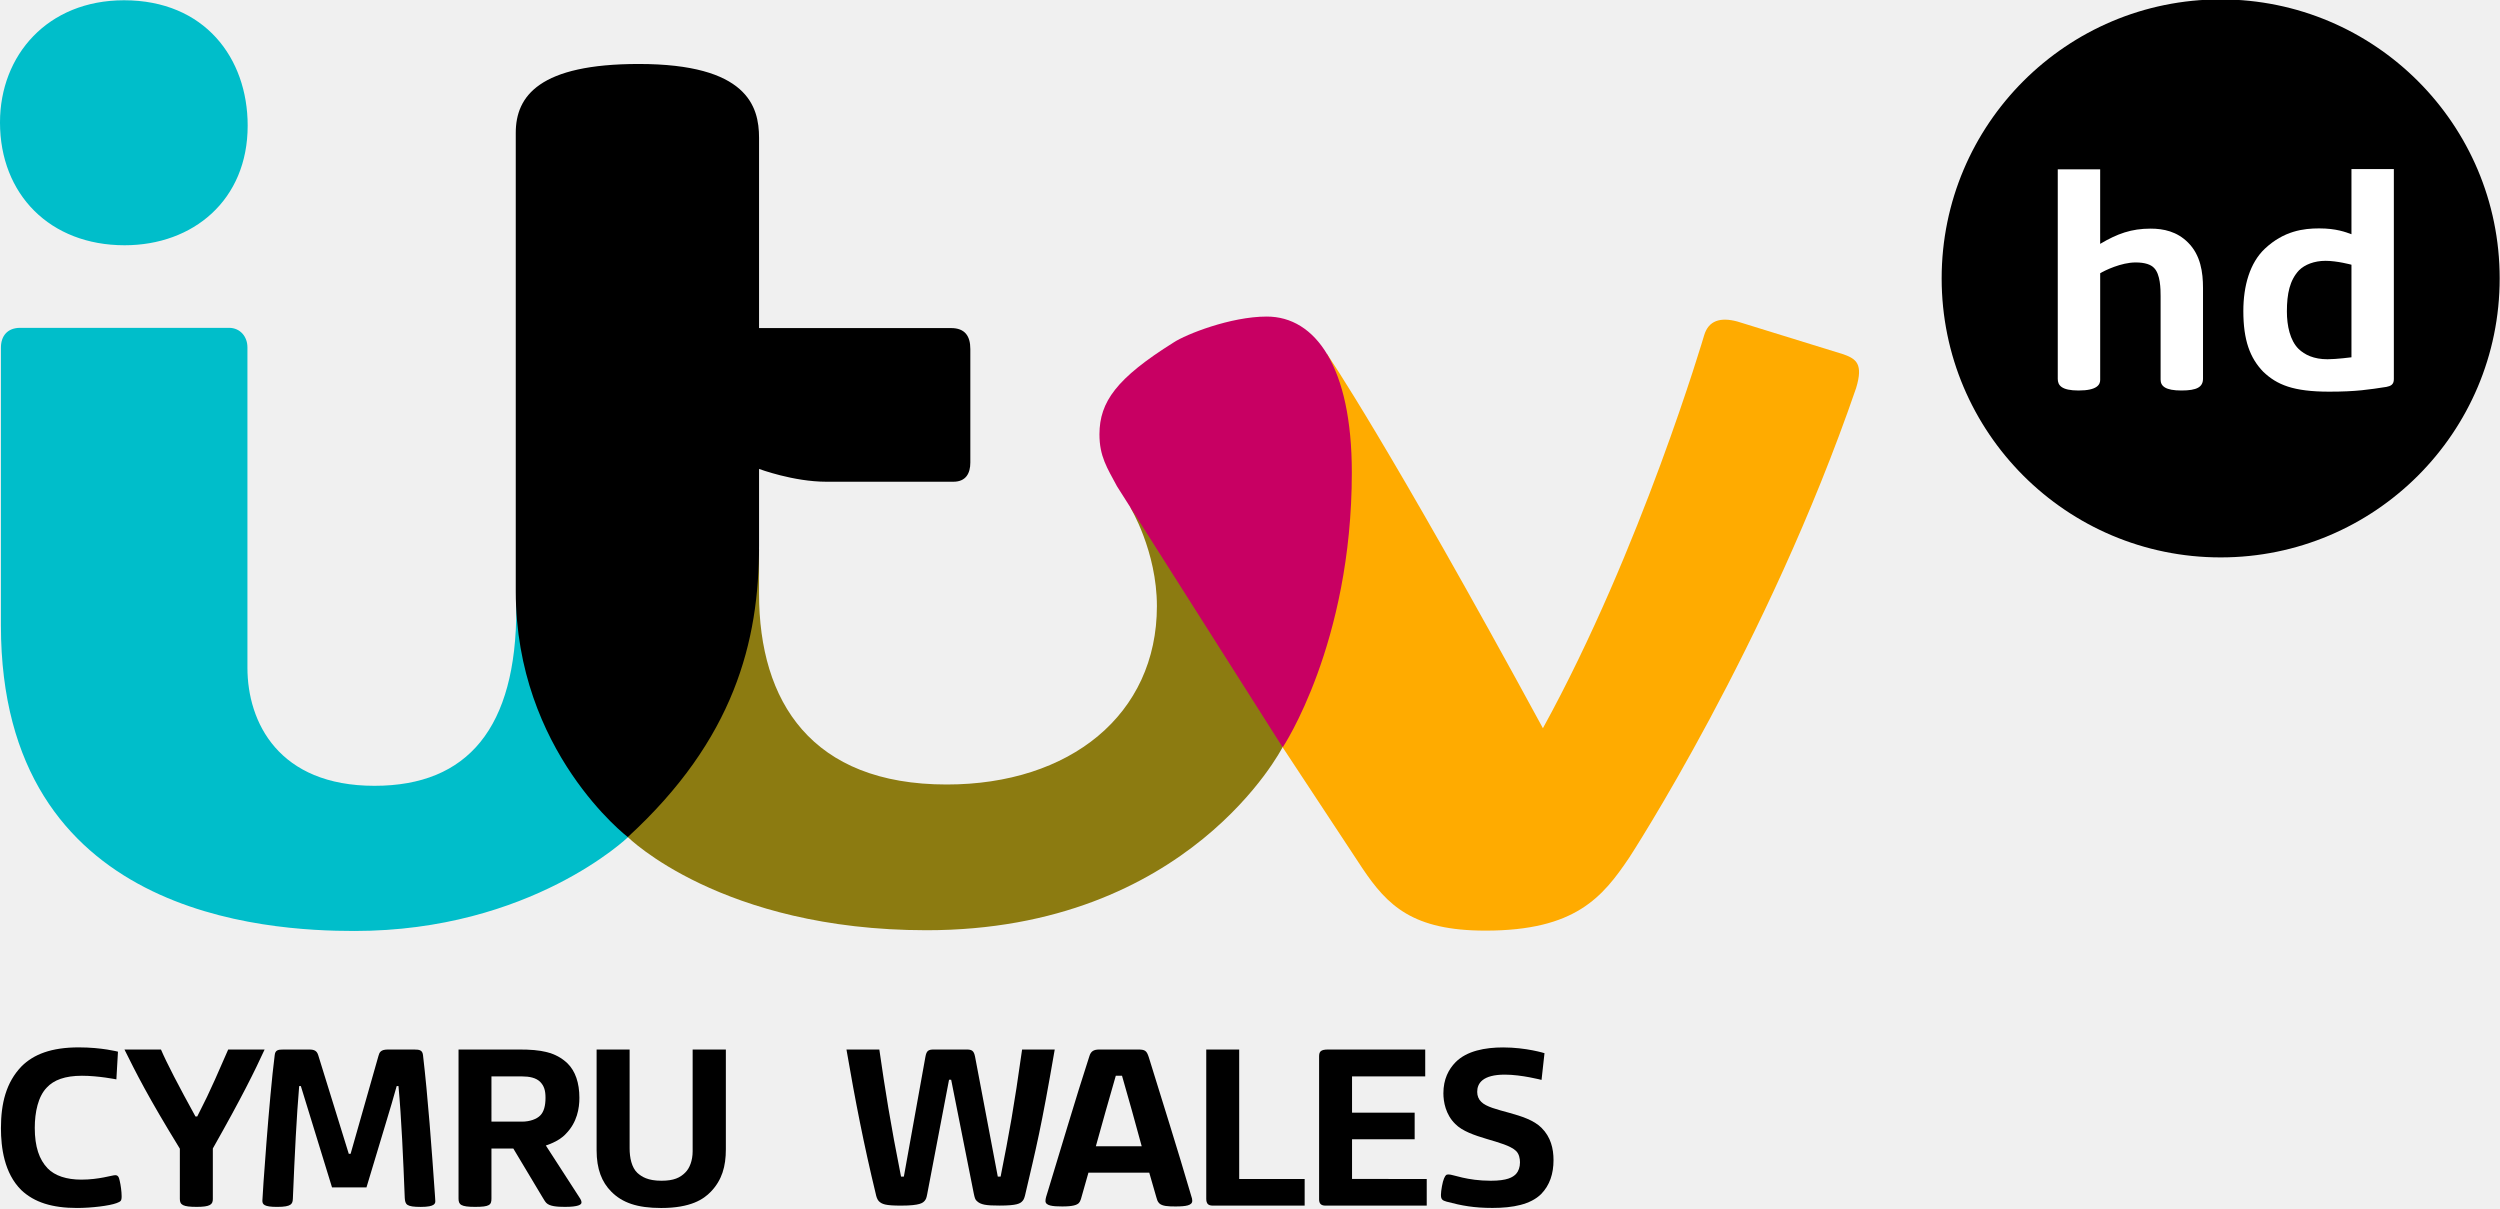
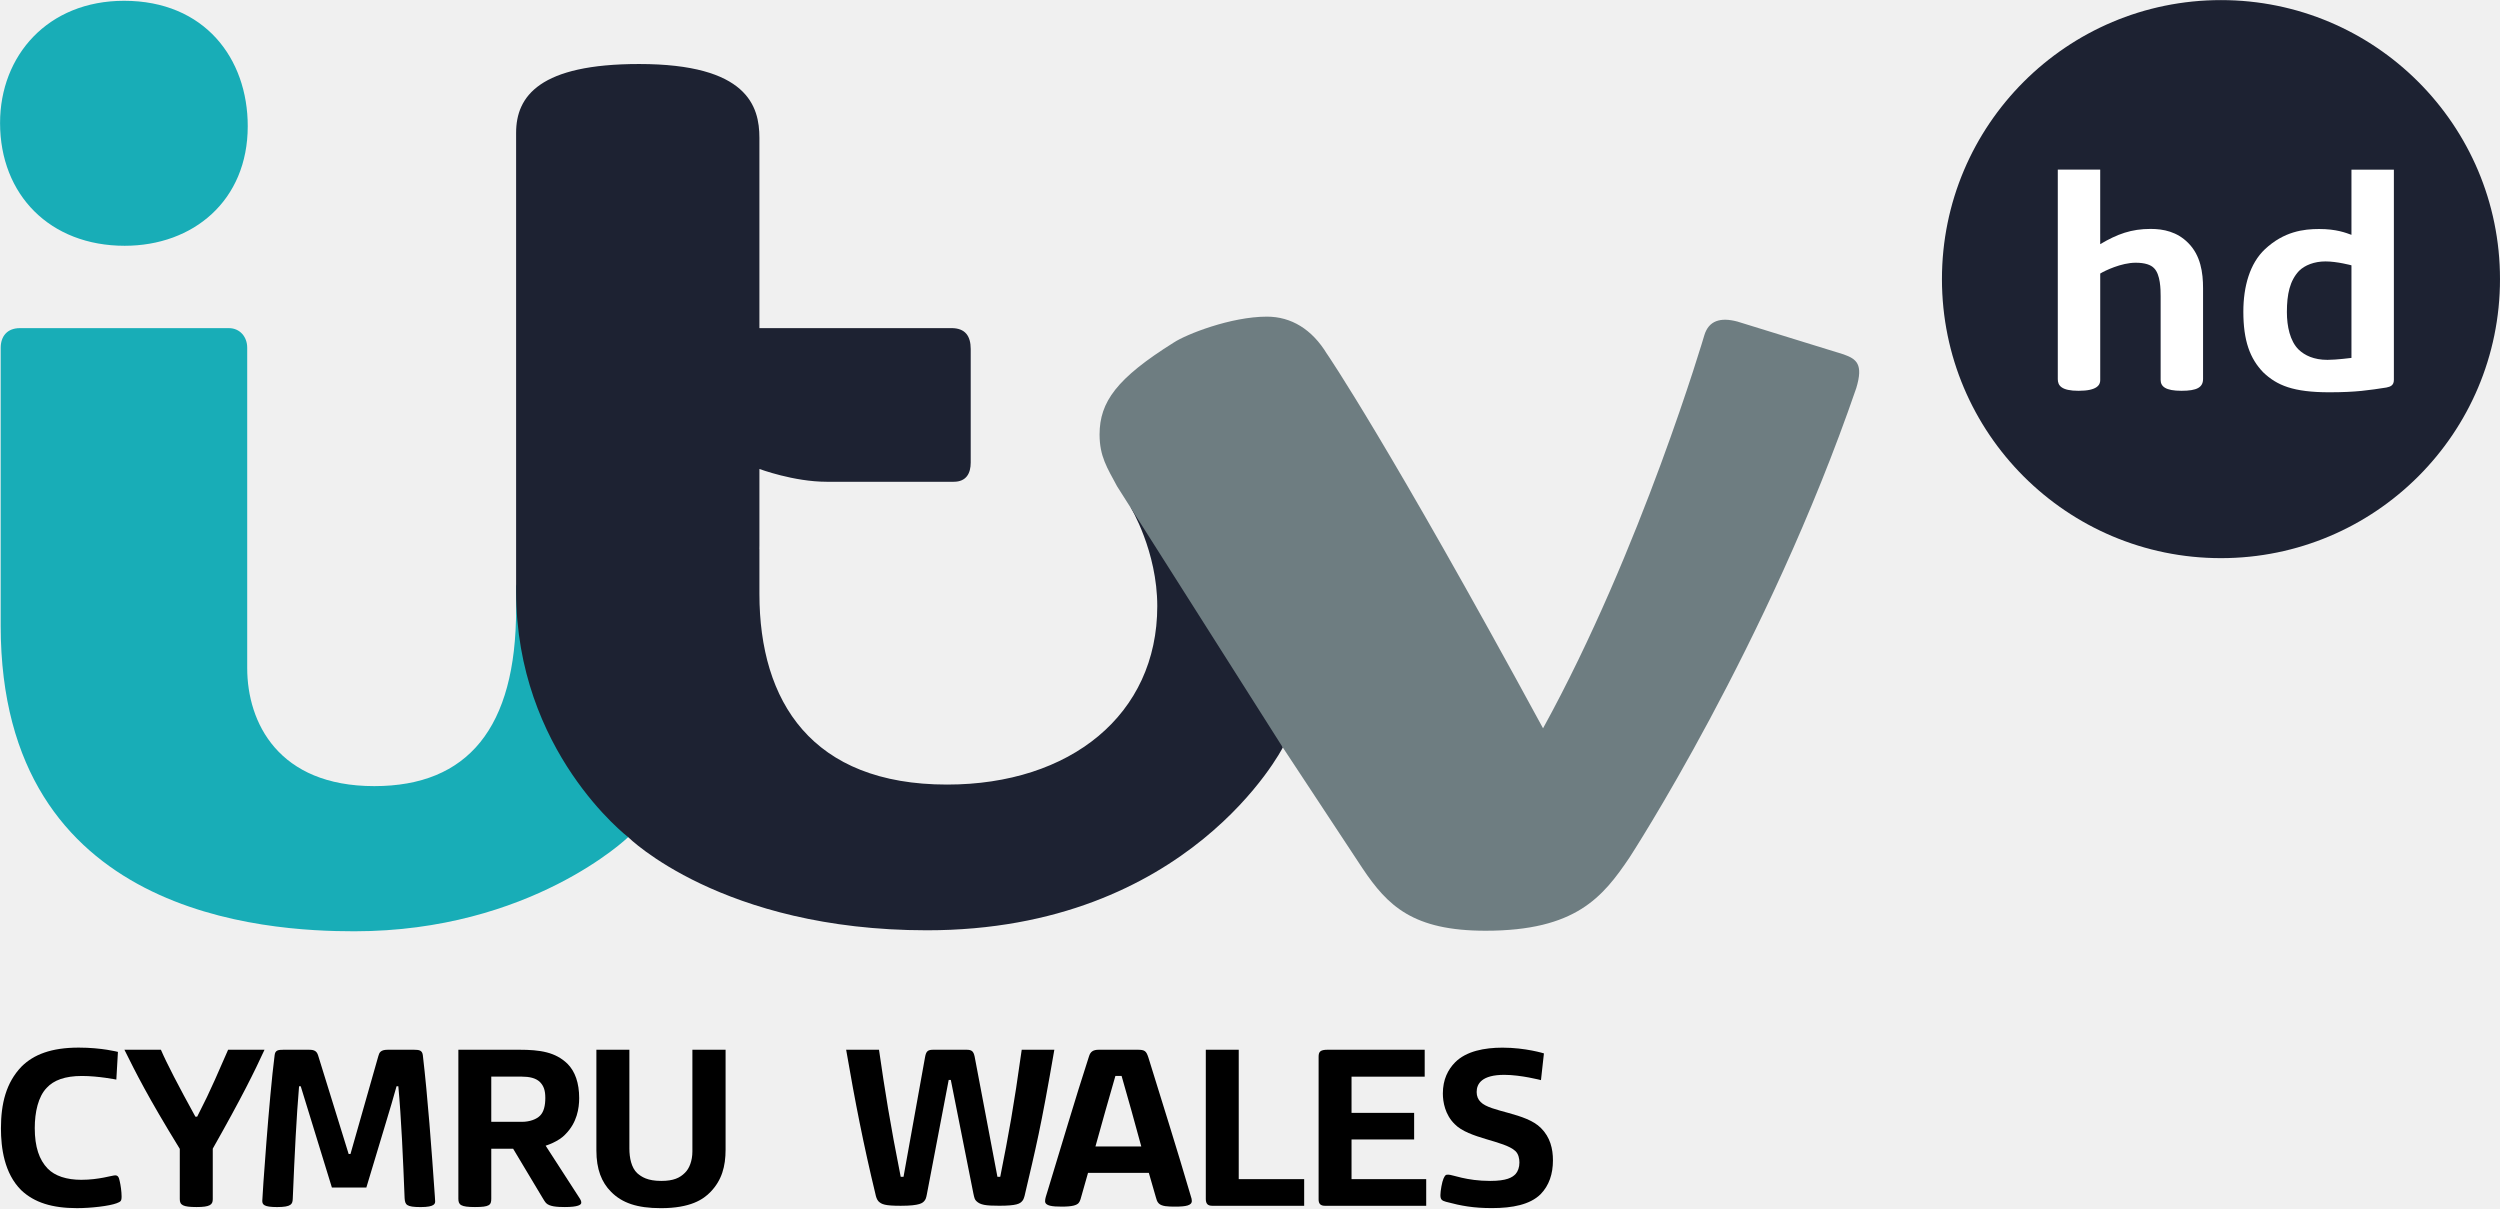
- <svg xmlns="http://www.w3.org/2000/svg" id="svg2" width="267.6" height="129.31" version="1.1">
-   <g id="layer1" transform="translate(-7403.2 -1985.3)">
-     <g id="layer1-17" transform="matrix(.040493 0 0 .040493 7582.3 2082.5)">
-       <g id="g3120" transform="matrix(.55463 0 0 .55463 -2625.8 -1027.1)">
-         <path id="path3030" d="m3873.3 3281c-88.223 0-145.66-10.362-219.15-29.959-19.673-5.558-26.811-10.725-26.811-31.906 0-20.708 8.075-64.358 14.828-78.941 7.732-16.251 9.703-18.724 22.47-18.724 20.767 0 86.047 29.959 200.12 29.959 78.866 0 105.14-16.526 120.64-32.413 11.664-12.945 18.666-32.527 18.666-54.916 0-18.075-3.935-40.512-19.098-54.974-52.968-49.809-222.23-58.989-289.55-128.52-46.045-44.87-56.397-105.89-56.397-146.05 0-67.171 24.872-114.37 58.269-148.3 53.19-53.923 140.96-70.217 226.34-70.217 110 0 197.28 27.376 197.28 27.376l-14.081 127.47s-95.355-25.165-174.81-25.165c-106.27 0-132.06 41.655-131.82 82.237 0 18.982 6.614 35.43 19.025 47.185 46.373 48.254 214.64 50.612 287.6 124.18 44.134 44.008 57.071 98.891 57.071 153.99 0 64.277-17.865 119.78-59.169 161.78-49.923 49.168-133.13 65.909-231.43 65.909z" />
-         <path id="path3036" d="m-1054.9 2526v710.48c0 29.254 11.417 39.52 79.04 39.52 69.206 0 77.841-9.448 77.841-39.52v-238.64h104.19l137.84 230.22c7.146 12.143 14.58 24.351 19.648 29.228 15.786 16.093 50.942 18.712 88.958 18.712 63.899 0 78.477-10.862 78.477-20.583 0-6.883-1.486-12.4-11.712-27.282l-158.17-244.7s61.51-18.058 95.17-55.313c54.438-55.124 64.743-122.97 64.743-171.7 0-72.158-19.655-127.42-55.873-163.62-57.258-55.253-128.96-66.802-230.35-66.802zm156.88 128.14h144.91c36.598 0.108 66.906 6.426 86.974 25.598 18.987 19.551 25.785 41.232 25.785 76.27 0 36.878-7.384 66.572-24.96 84.167-16.647 17.267-49.385 29.528-86.602 29.528h-146.1z" />
-         <path id="path2998" d="m-396.83 2526h157.32v471c0 43.764 9.204 91.056 37.358 117.49 20.551 17.849 49.133 36.931 114.53 36.931 58.628 0 88.894-14.531 113.05-38.754 20.853-19.976 35.487-57.366 35.487-101.45v-485.22h158.26v475.74c0 81.684-18.483 146.45-71.313 201.72-34.987 36.41-96.086 77.848-237.01 77.848-114.14 0-185.06-24.941-237.53-77.779-45.59-45.585-70.144-107.98-70.144-197.05z" />
-         <path id="path3196" d="m2665.8 3143h312v127h-437.82c-21.504 0-31.177-9.086-31.177-32.602v-711.4h157z" />
-         <path id="path3198" d="m1999.2 2526c-28.272 0-40.353 9.378-47.193 31.137-67.713 208.21-131.69 427.61-197.4 641.84-7.537 24.449-12.117 36.344-12.117 49.106 0 22.604 35.003 25.922 79.831 25.922 51.462 0 69.916-7.116 79.231-16.319 3.719-3.649 6.783-9.412 9.866-18.57l35.826-126.05h289.91l33.763 117.05c2.855 9.704 5.154 20.451 13.918 28.924 14.493 13.972 43.239 14.968 77.73 14.968 50.724 0 79.531-5.159 79.531-26.973 0-8.589-1.229-11.309-5.215-24.384-69.065-235.72-134.96-442.67-201.98-659.96-10.271-31.127-17.119-36.689-52.07-36.689h-183.63zm78.518 124.89h29.562c31.968 110 63.012 222.78 93.861 336.13h-218.48c31.277-111.63 61.69-222.41 95.062-336.13z" />
-         <path id="path3200" d="m-2303.3 3276c-65.456 0-79.831-9.725-79.831-37.481v-239.89c-153.63-250.25-208.54-361.04-264.01-472.62h174.01c27.099 63.592 84.635 174.22 164.41 319.22h8.4c35.403-72.767 41.267-73.532 147.61-319.22h173.56c-48.022 104.48-107.41 225.44-246.77 471.64v240.98c0 25.872-12.311 37.384-77.39 37.384z" />
-         <path id="path3202" d="m3076.6 3270c-22.112 0-29.964-11.284-29.964-29.964v-680.33c0-23.478 6.924-33.708 43.149-33.708h462.65v128.25h-348.81v172.6h298.47v127.05h-298.47v189.06l356 0.049v127z" />
-         <path id="path3000-1" d="m793.98 2526h156.68c28.074 194.76 52.244 347.78 103.44 605.84h13.428l102.82-571.36c5.234-28.548 13.784-34.48 40.172-34.48h156.67c25.062 0 33.814 6.563 39.384 32.436l108.69 573.4h13.428c41.44-209.79 63.132-325.42 102.38-605.84h155.55c-65.049 377.92-87.642 464.83-141.83 696.63-4.601 17.193-8.255 21.057-12.117 25.68-10.319 11.561-25.396 21.482-108.31 21.482-64.535 0-90.785-3.638-109.7-22.282-7.185-6.905-9.497-14.043-14.168-36.668l-107.48-540.88h-10.074l-104.25 546.08c-3.597 17.926-5.314 22.837-12.27 31.372-8.142 8.472-18.658 22.579-112.22 22.579-75.258 0-91.138-6.753-106.25-21.482-7.864-8.584-12.074-22.879-14.448-34.97-56.599-234.31-96.699-438.73-139.52-687.54z" />
-         <path id="path4251" d="m-3235.8 2900.9c0-117.7 24.236-218.02 98.518-295.03 57.128-56.571 140.91-90.044 272.07-90.044 110.81 0 187.15 20.48 187.15 20.48l-7.592 132.06s-85.136-17.302-164.02-17.302c-81.459 0-134.48 20.473-167.55 56.145-41.29 42.274-57.381 117.03-57.381 192.27 0 89.984 21.242 151.25 61.442 192.98 34.414 35.446 90.258 53.673 160.49 53.673 84.657 0 146.48-21.187 161.55-21.187 11.999 0 17.524 7.2 21.363 26.836 4.842 20.095 9.181 51.311 9.181 73.447 0 23.873-4.795 24.856-24.188 32.84-34.546 12.906-120.12 23.129-188.39 23.129-117.73 0-203.36-26.163-265.89-85.453-81.295-80.591-96.753-202.46-96.753-294.85z" />
-         <path id="path4263" d="m-1919.5 3276.1c-62.565 0-70.291-11.784-70.291-29.676 0-20.651 32.479-490.73 58.89-694.64 2.668-23.107 15.933-25.721 41.105-25.721h123.49c24.034 0 35.962 6.171 42.396 26.043l145.87 470.96h8.762l132.65-466.29c4.562-16.86 10.479-30.708 44.58-30.708h126.32c25.296 0 38.327 3.231 41.383 25.845 23.608 201.19 41.23 442.75 57.357 673.12l1.247 21.072c0.788 12.603 0.277 30.065-68.903 30.065-69.164 0-74.306-11.403-76.55-42.673-7.16-182.63-15.992-383.96-29.949-533.43h-8.484c-26.37 97.16-78.524 262.65-144 483h-164.27l-148.59-483h-7.897c-12.383 146.3-20.964 317.06-30.127 537.01-1.386 23.638-4.233 39.028-74.993 39.028z" />
+ <svg xmlns="http://www.w3.org/2000/svg" id="svg2" width="267.7" height="129.37" version="1.1">
+   <g id="layer1-17" transform="matrix(.040493 0 0 .040493 179.1 97.266)">
+     <g id="g3120" transform="matrix(.55463 0 0 .55463 -2625.8 -1027.1)">
+       <path id="path3030" d="m3873.3 3281c-88.223 0-145.66-10.362-219.15-29.959-19.673-5.558-26.811-10.725-26.811-31.906 0-20.708 8.075-64.358 14.828-78.941 7.732-16.251 9.703-18.724 22.47-18.724 20.767 0 86.047 29.959 200.12 29.959 78.866 0 105.14-16.526 120.64-32.413 11.664-12.945 18.666-32.527 18.666-54.916 0-18.075-3.935-40.512-19.098-54.974-52.968-49.809-222.23-58.989-289.55-128.52-46.045-44.87-56.397-105.89-56.397-146.05 0-67.171 24.872-114.37 58.269-148.3 53.19-53.923 140.96-70.217 226.34-70.217 110 0 197.28 27.376 197.28 27.376l-14.081 127.47s-95.355-25.165-174.81-25.165c-106.27 0-132.06 41.655-131.82 82.237 0 18.982 6.614 35.43 19.025 47.185 46.373 48.254 214.64 50.612 287.6 124.18 44.134 44.008 57.071 98.891 57.071 153.99 0 64.277-17.865 119.78-59.169 161.78-49.923 49.168-133.13 65.909-231.43 65.909z" />
+       <path id="path3036" d="m-1054.9 2526v710.48c0 29.254 11.417 39.52 79.04 39.52 69.206 0 77.841-9.448 77.841-39.52v-238.64h104.19l137.84 230.22c7.146 12.143 14.58 24.351 19.648 29.228 15.786 16.093 50.942 18.712 88.958 18.712 63.899 0 78.477-10.862 78.477-20.583 0-6.883-1.486-12.4-11.712-27.282l-158.17-244.7s61.51-18.058 95.17-55.313c54.438-55.124 64.743-122.97 64.743-171.7 0-72.158-19.655-127.42-55.873-163.62-57.258-55.253-128.96-66.802-230.35-66.802zm156.88 128.14h144.91c36.598 0.108 66.906 6.426 86.974 25.598 18.987 19.551 25.785 41.232 25.785 76.27 0 36.878-7.384 66.572-24.96 84.167-16.647 17.267-49.385 29.528-86.602 29.528h-146.1z" />
+       <path id="path2998" d="m-396.83 2526h157.32v471c0 43.764 9.204 91.056 37.358 117.49 20.551 17.849 49.133 36.931 114.53 36.931 58.628 0 88.894-14.531 113.05-38.754 20.853-19.976 35.487-57.366 35.487-101.45v-485.22h158.26v475.74c0 81.684-18.483 146.45-71.313 201.72-34.987 36.41-96.086 77.848-237.01 77.848-114.14 0-185.06-24.941-237.53-77.779-45.59-45.585-70.144-107.98-70.144-197.05z" />
+       <path id="path3196" d="m2665.8 3143h312v127h-437.82c-21.504 0-31.177-9.086-31.177-32.602v-711.4h157z" />
+       <path id="path3198" d="m1999.2 2526c-28.272 0-40.353 9.378-47.193 31.137-67.713 208.21-131.69 427.61-197.4 641.84-7.537 24.449-12.117 36.344-12.117 49.106 0 22.604 35.003 25.922 79.831 25.922 51.462 0 69.916-7.116 79.231-16.319 3.719-3.649 6.783-9.412 9.866-18.57l35.826-126.05h289.91l33.763 117.05c2.855 9.704 5.154 20.451 13.918 28.924 14.493 13.972 43.239 14.968 77.73 14.968 50.724 0 79.531-5.159 79.531-26.973 0-8.589-1.229-11.309-5.215-24.384-69.065-235.72-134.96-442.67-201.98-659.96-10.271-31.127-17.119-36.689-52.07-36.689h-183.63zm78.518 124.89h29.562c31.968 110 63.012 222.78 93.861 336.13h-218.48c31.277-111.63 61.69-222.41 95.062-336.13z" />
+       <path id="path3200" d="m-2303.3 3276c-65.456 0-79.831-9.725-79.831-37.481v-239.89c-153.63-250.25-208.54-361.04-264.01-472.62h174.01c27.099 63.592 84.635 174.22 164.41 319.22h8.4c35.403-72.767 41.267-73.532 147.61-319.22h173.56c-48.022 104.48-107.41 225.44-246.77 471.64v240.98c0 25.872-12.311 37.384-77.39 37.384z" />
+       <path id="path3202" d="m3076.6 3270c-22.112 0-29.964-11.284-29.964-29.964v-680.33c0-23.478 6.924-33.708 43.149-33.708h462.65v128.25h-348.81v172.6h298.47v127.05h-298.47v189.06l356 0.049v127z" />
+       <path id="path3000-1" d="m793.98 2526h156.68c28.074 194.76 52.244 347.78 103.44 605.84h13.428l102.82-571.36c5.234-28.548 13.784-34.48 40.172-34.48h156.67c25.062 0 33.814 6.563 39.384 32.436l108.69 573.4h13.428c41.44-209.79 63.132-325.42 102.38-605.84h155.55c-65.049 377.92-87.642 464.83-141.83 696.63-4.601 17.193-8.255 21.057-12.117 25.68-10.319 11.561-25.396 21.482-108.31 21.482-64.535 0-90.785-3.638-109.7-22.282-7.185-6.905-9.497-14.043-14.168-36.668l-107.48-540.88h-10.074l-104.25 546.08c-3.597 17.926-5.314 22.837-12.27 31.372-8.142 8.472-18.658 22.579-112.22 22.579-75.258 0-91.138-6.753-106.25-21.482-7.864-8.584-12.074-22.879-14.448-34.97-56.599-234.31-96.699-438.73-139.52-687.54z" />
+       <path id="path4251" d="m-3235.8 2900.9c0-117.7 24.236-218.02 98.518-295.03 57.128-56.571 140.91-90.044 272.07-90.044 110.81 0 187.15 20.48 187.15 20.48l-7.592 132.06s-85.136-17.302-164.02-17.302c-81.459 0-134.48 20.473-167.55 56.145-41.29 42.274-57.381 117.03-57.381 192.27 0 89.984 21.242 151.25 61.442 192.98 34.414 35.446 90.258 53.673 160.49 53.673 84.657 0 146.48-21.187 161.55-21.187 11.999 0 17.524 7.2 21.363 26.836 4.842 20.095 9.181 51.311 9.181 73.447 0 23.873-4.795 24.856-24.188 32.84-34.546 12.906-120.12 23.129-188.39 23.129-117.73 0-203.36-26.163-265.89-85.453-81.295-80.591-96.753-202.46-96.753-294.85z" />
+       <path id="path4263" d="m-1919.5 3276.1c-62.565 0-70.291-11.784-70.291-29.676 0-20.651 32.479-490.73 58.89-694.64 2.668-23.107 15.933-25.721 41.105-25.721h123.49c24.034 0 35.962 6.171 42.396 26.043l145.87 470.96h8.762l132.65-466.29c4.562-16.86 10.479-30.708 44.58-30.708h126.32c25.296 0 38.327 3.231 41.383 25.845 23.608 201.19 41.23 442.75 57.357 673.12l1.247 21.072c0.788 12.603 0.277 30.065-68.903 30.065-69.164 0-74.306-11.403-76.55-42.673-7.16-182.63-15.992-383.96-29.949-533.43h-8.484c-26.37 97.16-78.524 262.65-144 483h-164.27l-148.59-483h-7.897c-12.383 146.3-20.964 317.06-30.127 537.01-1.386 23.638-4.233 39.028-74.993 39.028z" />
+     </g>
+   </g>
+   <g id="g901" transform="matrix(1.3453 0 0 1.3453 218.78 298.02)">
+     <path id="path3039-1" d="m36.363-199.31a22.209 22.209 0 0 1-22.209 22.209 22.209 22.209 0 0 1-22.209-22.209 22.209 22.209 0 0 1 22.209-22.209 22.209 22.209 0 0 1 22.209 22.209z" fill="#1d2232" fill-rule="evenodd" />
+     <g id="g824" transform="matrix(.74362 0 0 .74362 -162.62 -221.46)" stroke-width=".343">
+       <g id="g817" fill="#18adb7">
+         <path id="path3018-0" d="m-5.0934e-4 13.066c0-7.188 5.093-13.071 13.276-13.071 8.616 0 13.235 6.171 13.235 13.42 0 7.972-5.837 12.803-13.174 12.803-7.985 0-13.338-5.447-13.338-13.153z" />
+         <path id="path3020-9" d="m0.068 37.141c0-1.224 0.686-2.108 2.056-2.108h22.366c1.182 0 1.963 0.936 1.963 2.087v34.29c0 5.846 3.329 12.645 13.602 12.645 10.005 0 15.181-6.225 15.181-18.936v-2.672l10.622 20.217 1.371 6.853s-10.422 10.076-29.312 10.076c-9.376 0-37.85-1.538-37.85-32.691z" />
      </g>
+       <path id="path3024-3" d="m68.4 6.762c-10.618-1e-7 -13.164 3.42-13.164 7.367v49.082c0 17.137 11.992 26.303 11.992 26.303s10.014 9.973 31.975 9.973c28.123 0 38.1-19.566 38.1-19.566l-1.312-18.229-14.982-7.481s2.856 4.683 2.856 10.584c0 11.61-9.294 19.094-22.502 19.094-14.485 0-20.084-8.879-20.084-20.418v-4.797l-0.006 0.006c6.84e-4 -0.116 0.006-0.232 0.006-0.348v-8.225s3.67 1.371 7.197 1.371h13.602c1.349 0 1.818-0.908 1.818-2.057v-12.15c0-1.374-0.573-2.24-2.057-2.24h-20.561v-20.363c0-3.389-1.273-7.906-12.877-7.906z" fill="#1d2232" />
+       <path id="path3028-1" d="m135.6 33.803c-3.867 0-8.639 1.897-9.963 2.768-6.128 3.839-7.936 6.354-7.949 9.832 0 2.366 0.812 3.572 1.877 5.564l17.738 27.953 8.525 12.928c2.706 4.039 5.412 6.686 13.182 6.686 9.63 0 12.535-3.59 15.389-7.818 0 0 14.821-22.723 24.285-50.266 0.778-2.569 0.028-3.114-1.353-3.607l-11.379-3.516c-1.81-0.477-3.059-0.099-3.531 1.467 0 0-6.722 22.905-17.264 42.072-16.598-30.558-23.113-40.057-23.113-40.057l-2e-3 0.006c-1.62-2.689-3.868-4.012-6.441-4.012z" fill="#6e7d81" />
    </g>
-     <path id="path3018-2" d="m7403.2 1998.4c0-7.188 5.093-13.071 13.276-13.071 8.616 0 13.235 6.171 13.235 13.42 0 7.972-5.837 12.804-13.174 12.804-7.985 0-13.338-5.447-13.338-13.153z" fill="#00beca" />
-     <path id="path3020-0" d="m7403.3 2022.5c0-1.224 0.686-2.108 2.056-2.108h22.366c1.181 0 1.963 0.936 1.963 2.087v34.289c0 5.846 3.329 12.645 13.602 12.645 10.005 0 15.181-6.226 15.181-18.936v-2.672l10.622 20.217 1.371 6.853s-10.422 10.076-29.312 10.076c-9.376 0-37.85-1.538-37.85-32.691z" fill="#00beca" />
-     <path id="path3024-4" d="m7470.4 2074.9 10.622-27.413 3.427-3.427v4.797c0 11.539 5.598 20.416 20.082 20.416 13.208 0 22.504-7.482 22.504-19.092 0-5.902-2.857-10.584-2.857-10.584l14.982 7.481 1.313 18.227s-9.977 19.567-38.101 19.567c-21.961 0-31.973-9.973-31.973-9.973z" fill="#8c7b11" />
-     <path id="path3022-2" d="m7470.4 2074.9s-11.993-9.165-11.993-26.302v-49.083c0-3.947 2.547-7.367 13.165-7.367 11.604 0 12.877 4.517 12.877 7.905v20.364h20.56c1.484 0 2.056 0.867 2.056 2.241v12.151c0 1.149-0.469 2.056-1.817 2.056h-13.602c-3.527 0-7.196-1.371-7.196-1.371v8.224c0 10.254-2.65 20.728-14.049 31.182z" />
-     <path id="path3028-0" d="m7540.5 2065.3 3.265-35.868 1.475-6.242s6.515 9.499 23.113 40.058c10.542-19.167 17.264-42.071 17.264-42.071 0.472-1.566 1.722-1.945 3.531-1.468l11.379 3.517c1.381 0.493 2.131 1.039 1.353 3.607-9.464 27.543-24.285 50.263-24.285 50.263-2.853 4.229-5.76 7.818-15.39 7.818-7.769 0-10.475-2.646-13.181-6.685z" fill="#ffab00" />
-     <path id="path3026-2" d="m7540.5 2065.3-17.739-27.951c-1.065-1.992-1.876-3.2-1.876-5.566 0.014-3.478 1.821-5.992 7.948-9.831 1.324-0.87 6.096-2.767 9.963-2.767 5.214 0 9.104 5.397 9.104 16.688 0 18.372-7.401 29.428-7.401 29.428z" fill="#c80063" />
-     <circle id="path3039" cx="7640.9" cy="2015.1" r="29.865" fill-rule="evenodd" />
-     <path id="path2998-1" d="m7625.7 2027.1c-1.857 0-2.237-0.565-2.237-1.247v-22.43h4.539v7.981c1.833-1.088 3.334-1.632 5.4-1.632 1.381 0 2.827 0.305 4.007 1.492 1.346 1.341 1.601 3.184 1.601 4.857v9.702c0 0.905-0.639 1.276-2.314 1.276-1.703 0-2.225-0.46-2.225-1.163v-8.954c0-0.727-0.016-2.341-0.716-3.017-0.33-0.342-0.945-0.573-1.959-0.573-1.546 0-3.312 0.865-3.792 1.157v11.422c0 0.502-0.341 1.128-2.302 1.128z" fill="#fff" />
-     <path id="path3000" d="m7654.9 2003.4v6.972c-0.599-0.217-1.609-0.624-3.459-0.624-1.665 0-3.772 0.261-5.807 2.17-1.609 1.511-2.307 3.976-2.307 6.675 0 3.106 0.699 5.021 2.131 6.5 1.46 1.393 3.207 2.131 7.068 2.131 2.904 0 4.295-0.23 6.115-0.51 0.447-0.09 0.797-0.236 0.797-0.825v-22.489h-4.539zm-2.784 9.818c1.263 0 2.784 0.418 2.784 0.418v9.909s-1.613 0.209-2.564 0.209c-1.47 0-2.442-0.48-3.094-1.104-0.92-0.908-1.253-2.489-1.253-4.015 0-1.901 0.308-3.345 1.3-4.403 0.609-0.608 1.635-1.013 2.827-1.013z" fill="#fff" />
+     <g id="g850" transform="translate(-162.63 -221.52)" fill="#fff">
+       <path id="path2998-7" d="m165.46 31.1c-1.381 0-1.664-0.42-1.664-0.927v-16.68h3.376v5.935c1.363-0.809 2.479-1.214 4.016-1.214 1.027 0 2.103 0.227 2.98 1.109 1.001 0.997 1.19 2.368 1.19 3.612v7.215c0 0.673-0.475 0.949-1.721 0.949-1.266 0-1.655-0.342-1.655-0.865v-6.659c0-0.54-0.012-1.741-0.532-2.244-0.245-0.254-0.702-0.426-1.457-0.426-1.149 0-2.463 0.643-2.82 0.861v8.494c0 0.373-0.254 0.839-1.712 0.839z" />
+       <path id="path3000-0" d="m187.17 13.5v5.185c-0.446-0.161-1.197-0.464-2.572-0.464-1.238 0-2.805 0.194-4.318 1.613-1.196 1.124-1.715 2.957-1.715 4.964 0 2.309 0.52 3.734 1.585 4.834 1.086 1.036 2.385 1.585 5.256 1.585 2.159 0 3.194-0.171 4.548-0.379 0.332-0.067 0.593-0.176 0.593-0.614v-16.724h-3.376zm-2.071 7.301c0.939 0 2.071 0.311 2.071 0.311v7.369s-1.2 0.155-1.907 0.155c-1.093 0-1.816-0.357-2.301-0.821-0.684-0.676-0.931-1.851-0.931-2.986 0-1.413 0.229-2.488 0.967-3.274 0.453-0.452 1.216-0.754 2.102-0.754z" />
+     </g>
  </g>
</svg>
